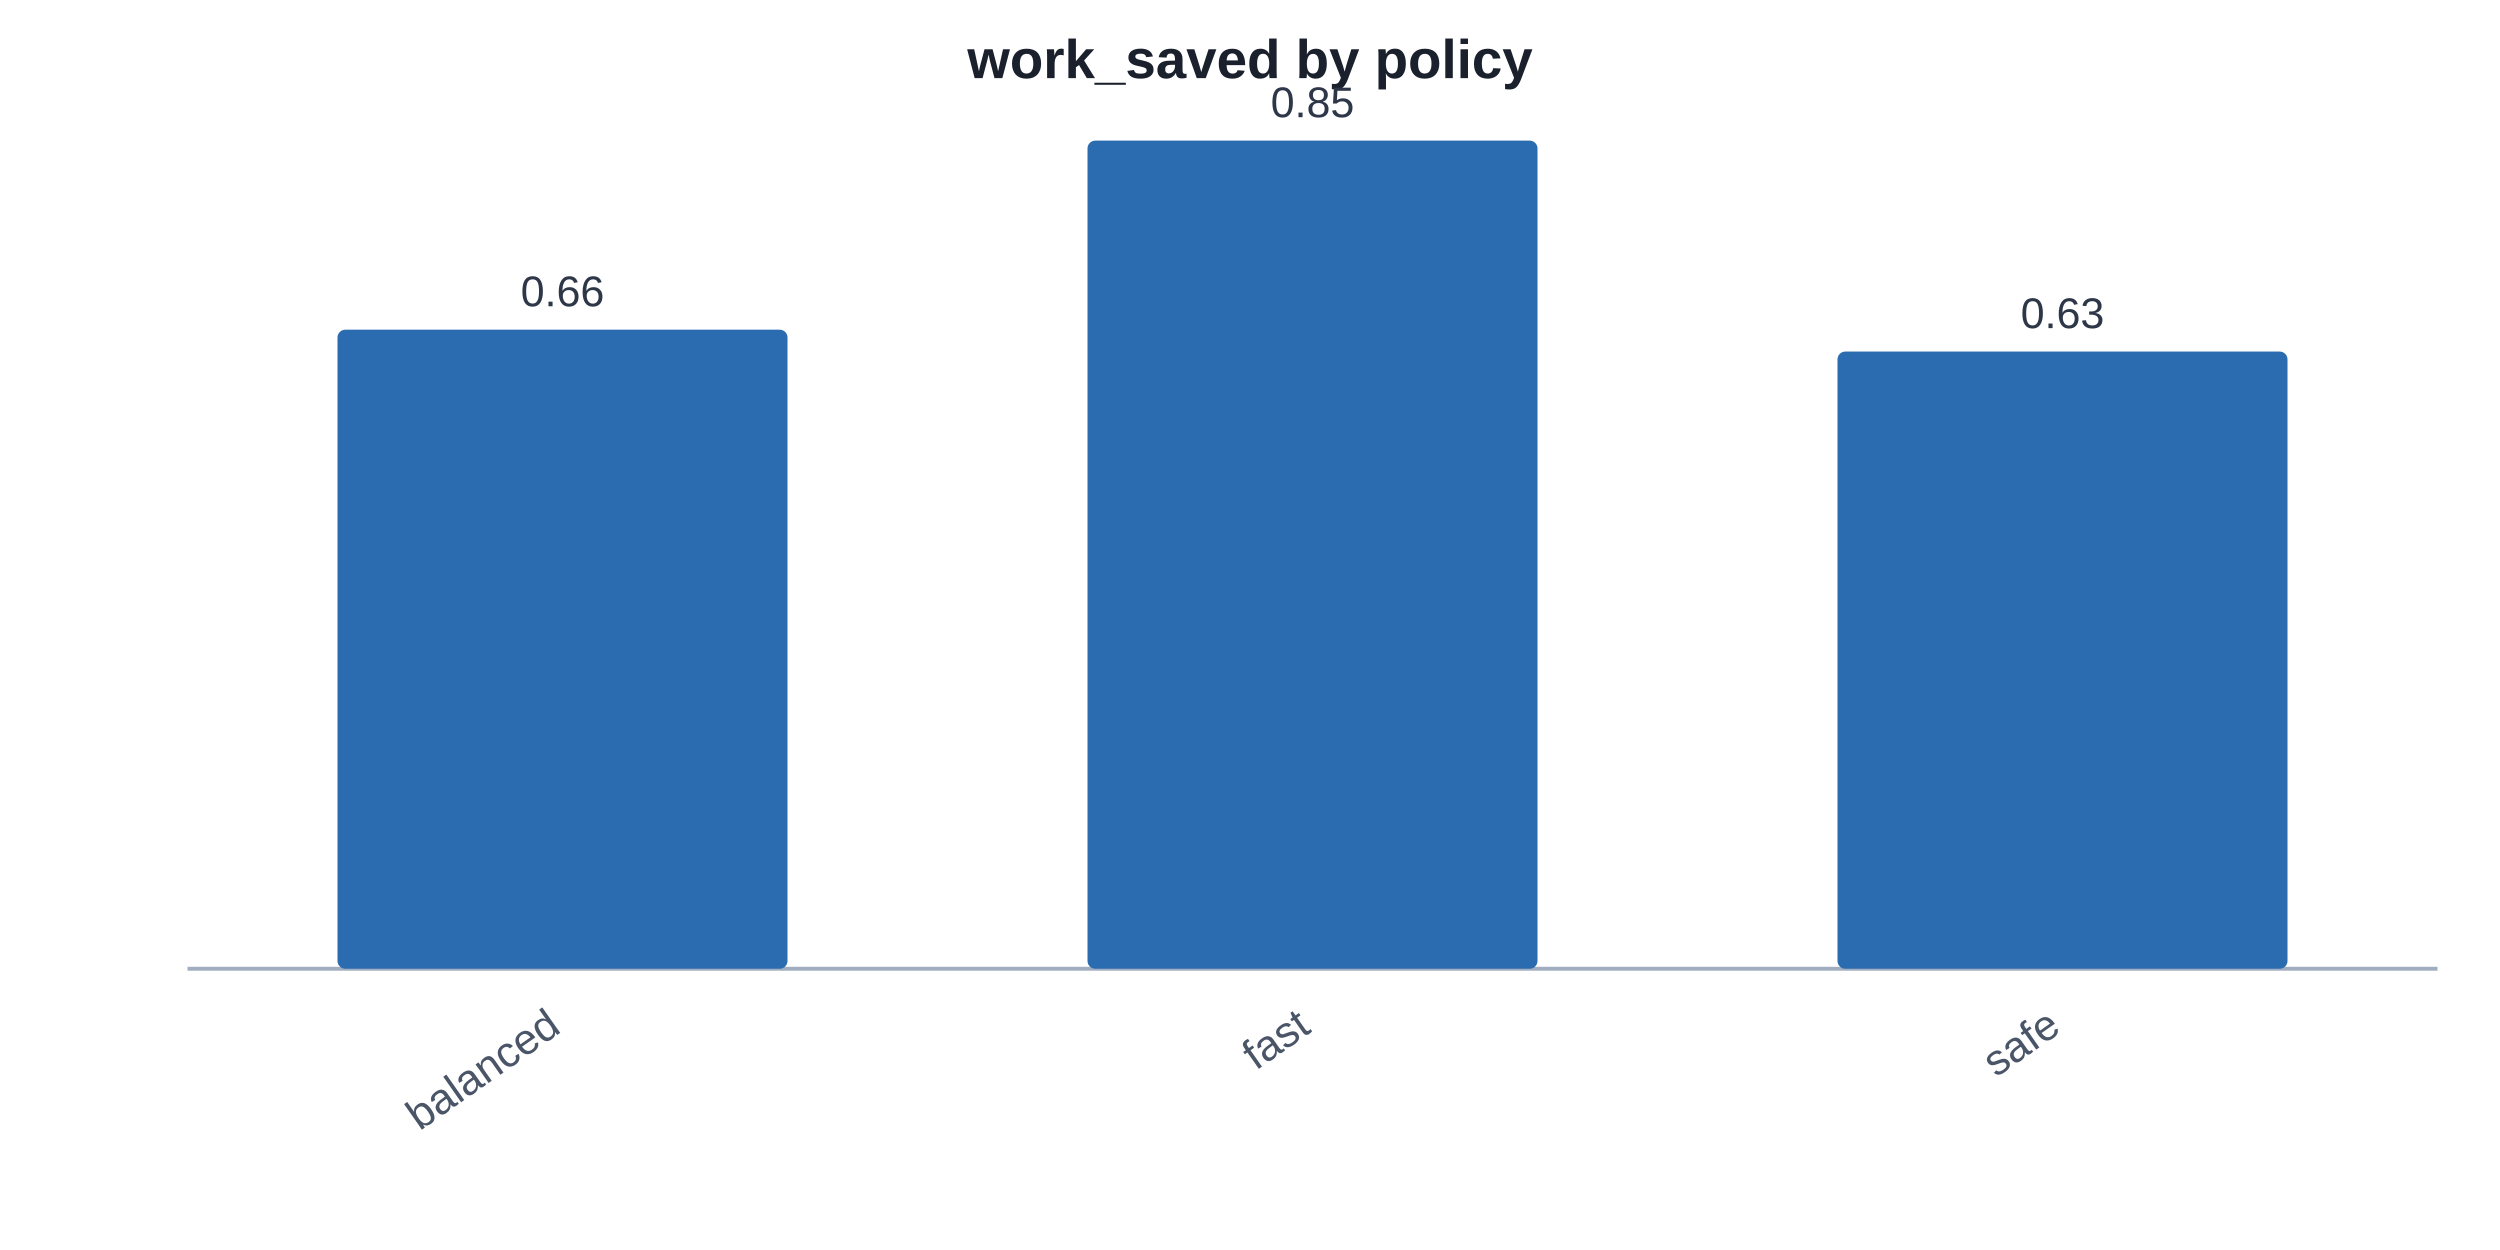
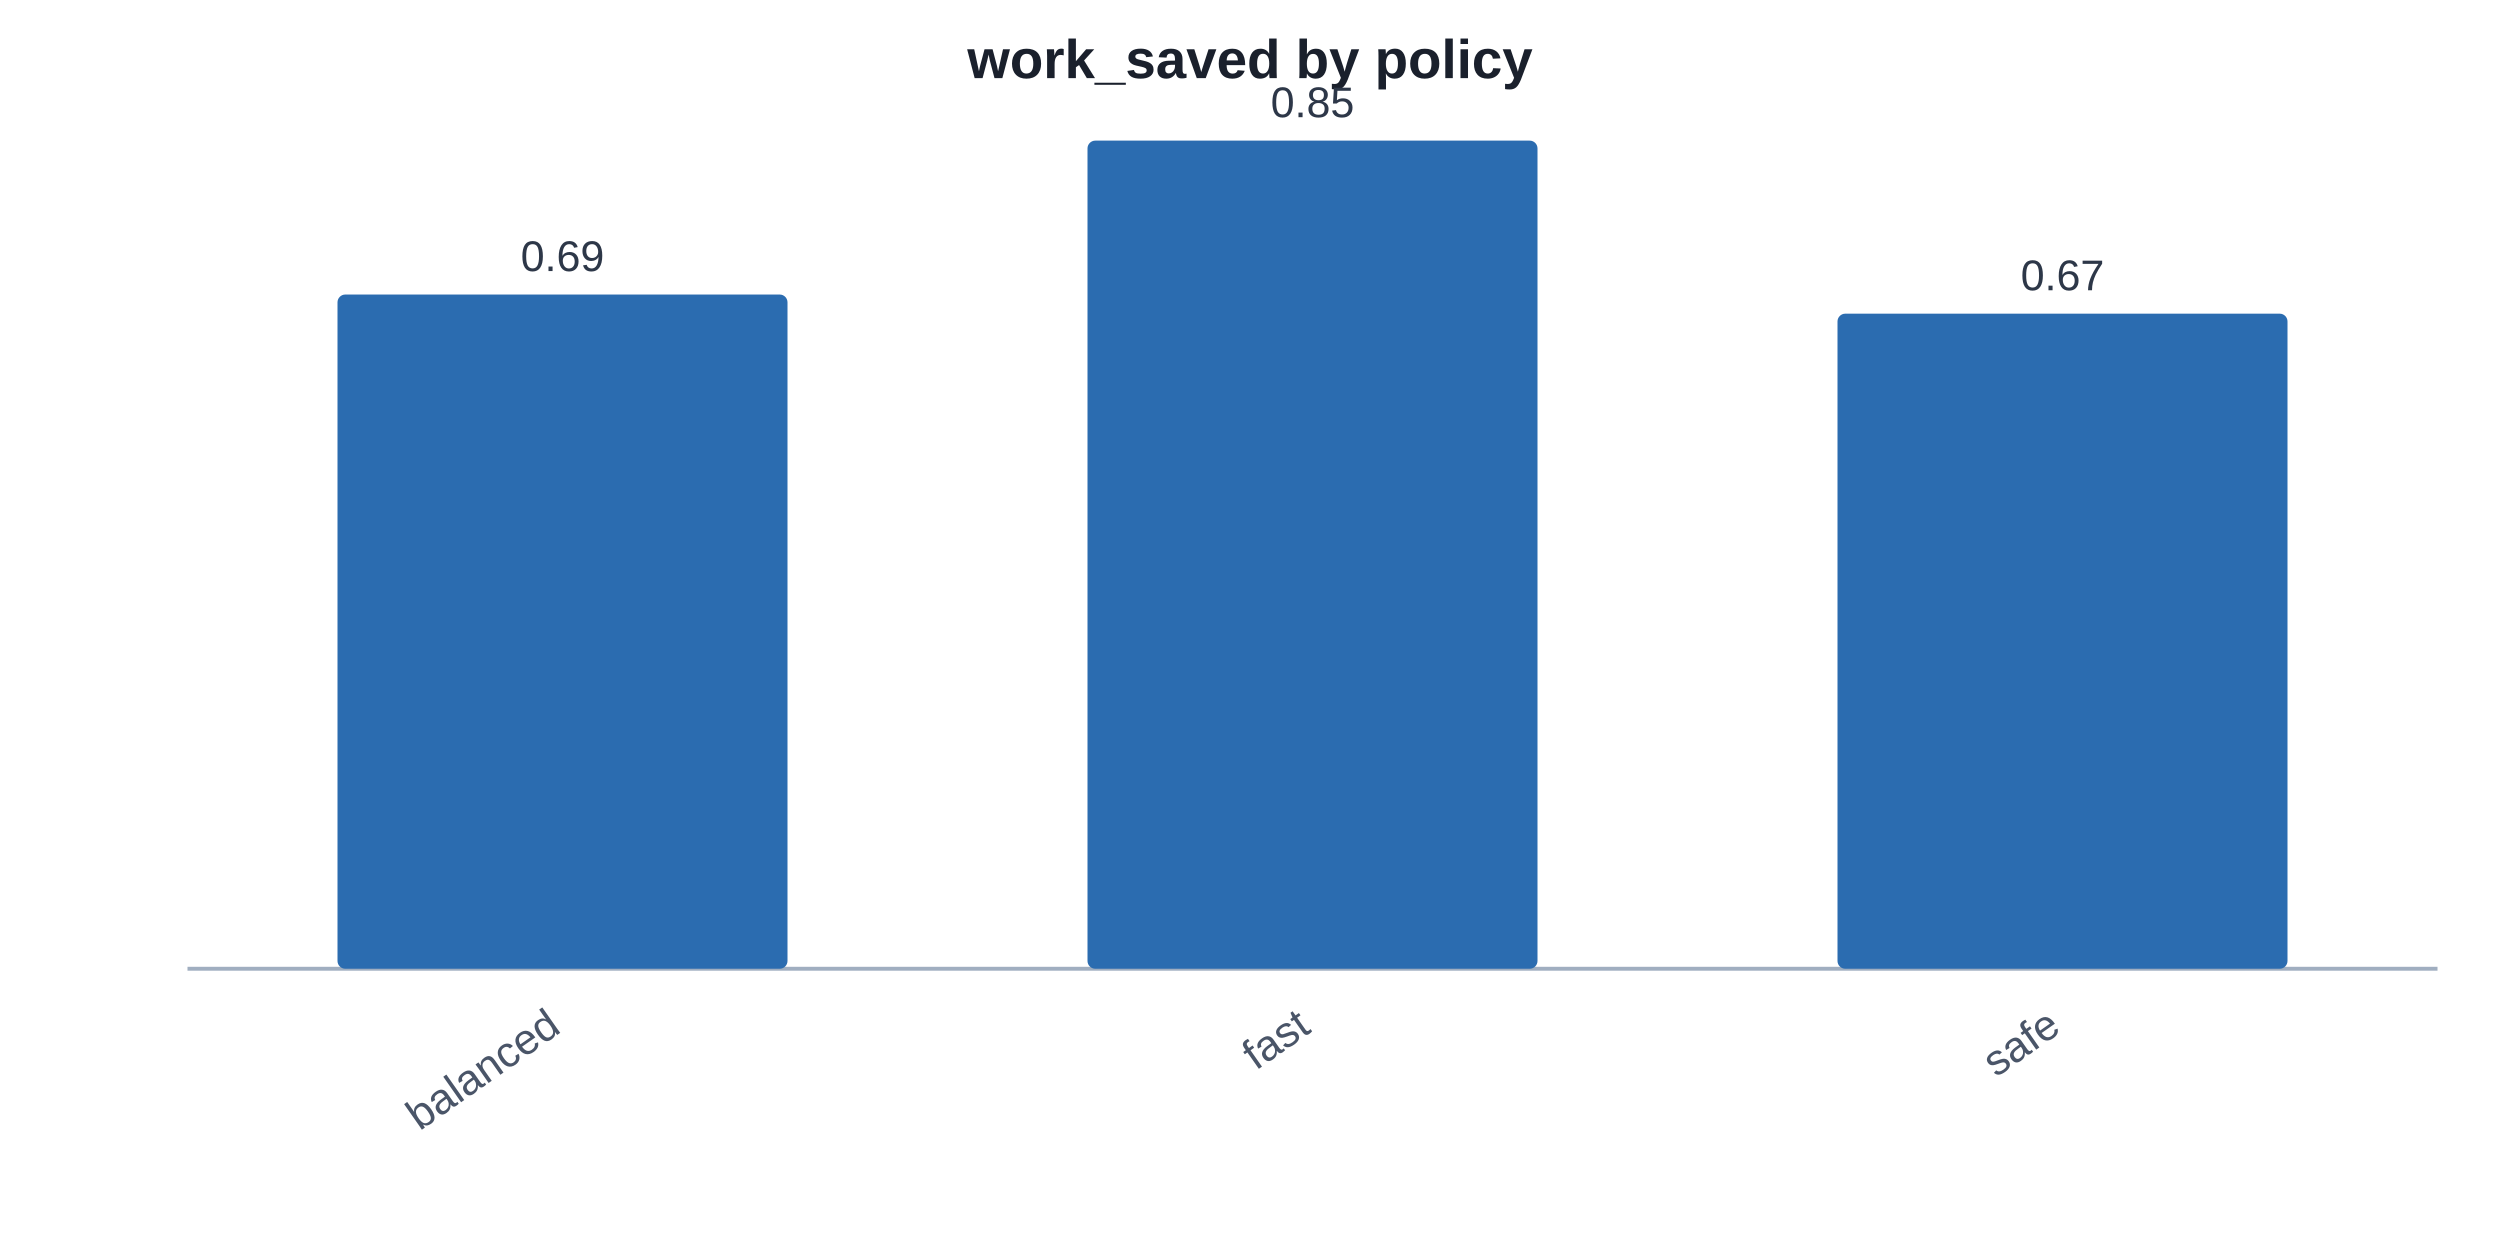
<svg xmlns="http://www.w3.org/2000/svg" width="640" height="320" viewBox="0 0 640 320" font-family="Segoe UI, Arial, sans-serif">
  <rect width="640" height="320" fill="#ffffff" />
  <text x="320" y="20" text-anchor="middle" font-size="14" font-weight="600" fill="#1a202c">work_saved by policy</text>
  <line x1="48" y1="248" x2="624" y2="248" stroke="#a0aec0" stroke-width="1" />
-   <rect x="86.4" y="84.4" width="115.2" height="163.6" fill="#2b6cb0" rx="2" />
-   <text x="144.0" y="78.4" text-anchor="middle" font-size="11" fill="#2d3748">0.66</text>
+   <rect x="86.4" y="75.4" width="115.2" height="172.6" fill="#2b6cb0" rx="2" />
+   <text x="144.0" y="69.4" text-anchor="middle" font-size="11" fill="#2d3748">0.69</text>
  <text x="144.0" y="264.0" text-anchor="end" font-size="11" fill="#4a5568" transform="rotate(-35 144.0 264.0)">balanced</text>
  <rect x="278.4" y="36.0" width="115.2" height="212.0" fill="#2b6cb0" rx="2" />
  <text x="336.0" y="30.0" text-anchor="middle" font-size="11" fill="#2d3748">0.85</text>
  <text x="336.0" y="264.0" text-anchor="end" font-size="11" fill="#4a5568" transform="rotate(-35 336.0 264.0)">fast</text>
-   <rect x="470.4" y="90.0" width="115.2" height="158.0" fill="#2b6cb0" rx="2" />
-   <text x="528.0" y="84.0" text-anchor="middle" font-size="11" fill="#2d3748">0.63</text>
+   <rect x="470.4" y="80.3" width="115.2" height="167.7" fill="#2b6cb0" rx="2" />
+   <text x="528.0" y="74.3" text-anchor="middle" font-size="11" fill="#2d3748">0.67</text>
  <text x="528.0" y="264.0" text-anchor="end" font-size="11" fill="#4a5568" transform="rotate(-35 528.0 264.0)">safe</text>
</svg>
